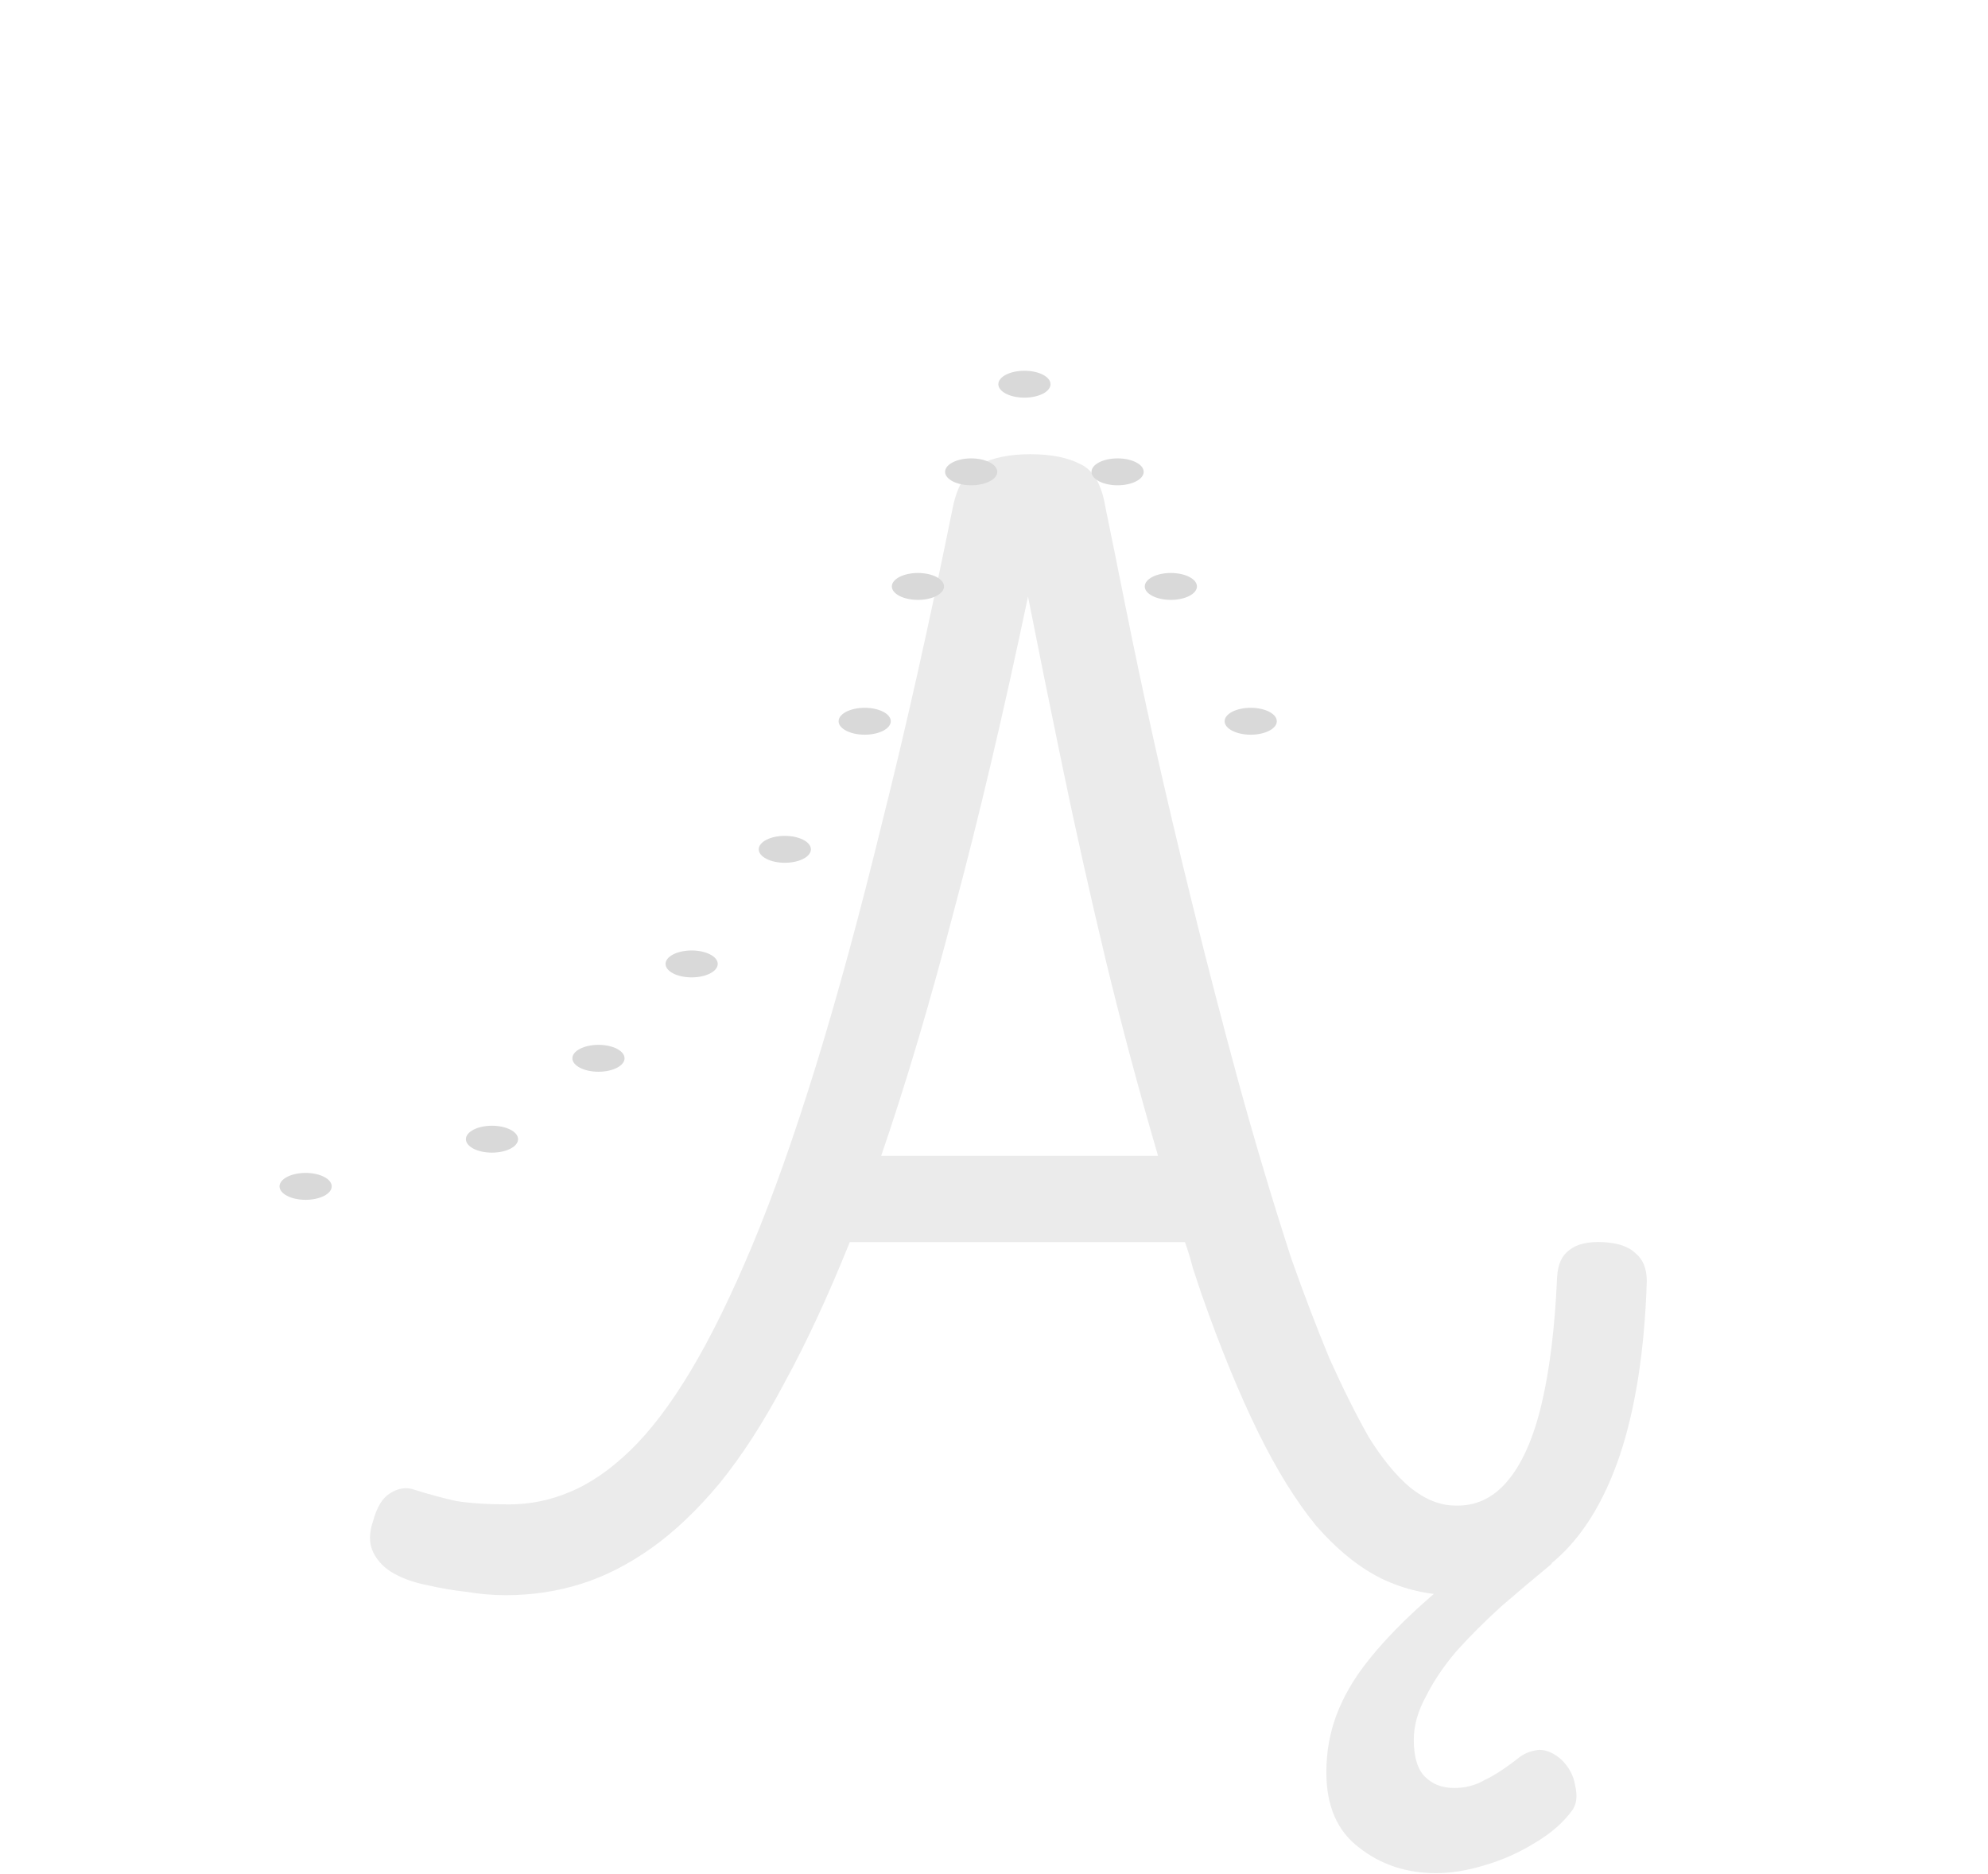
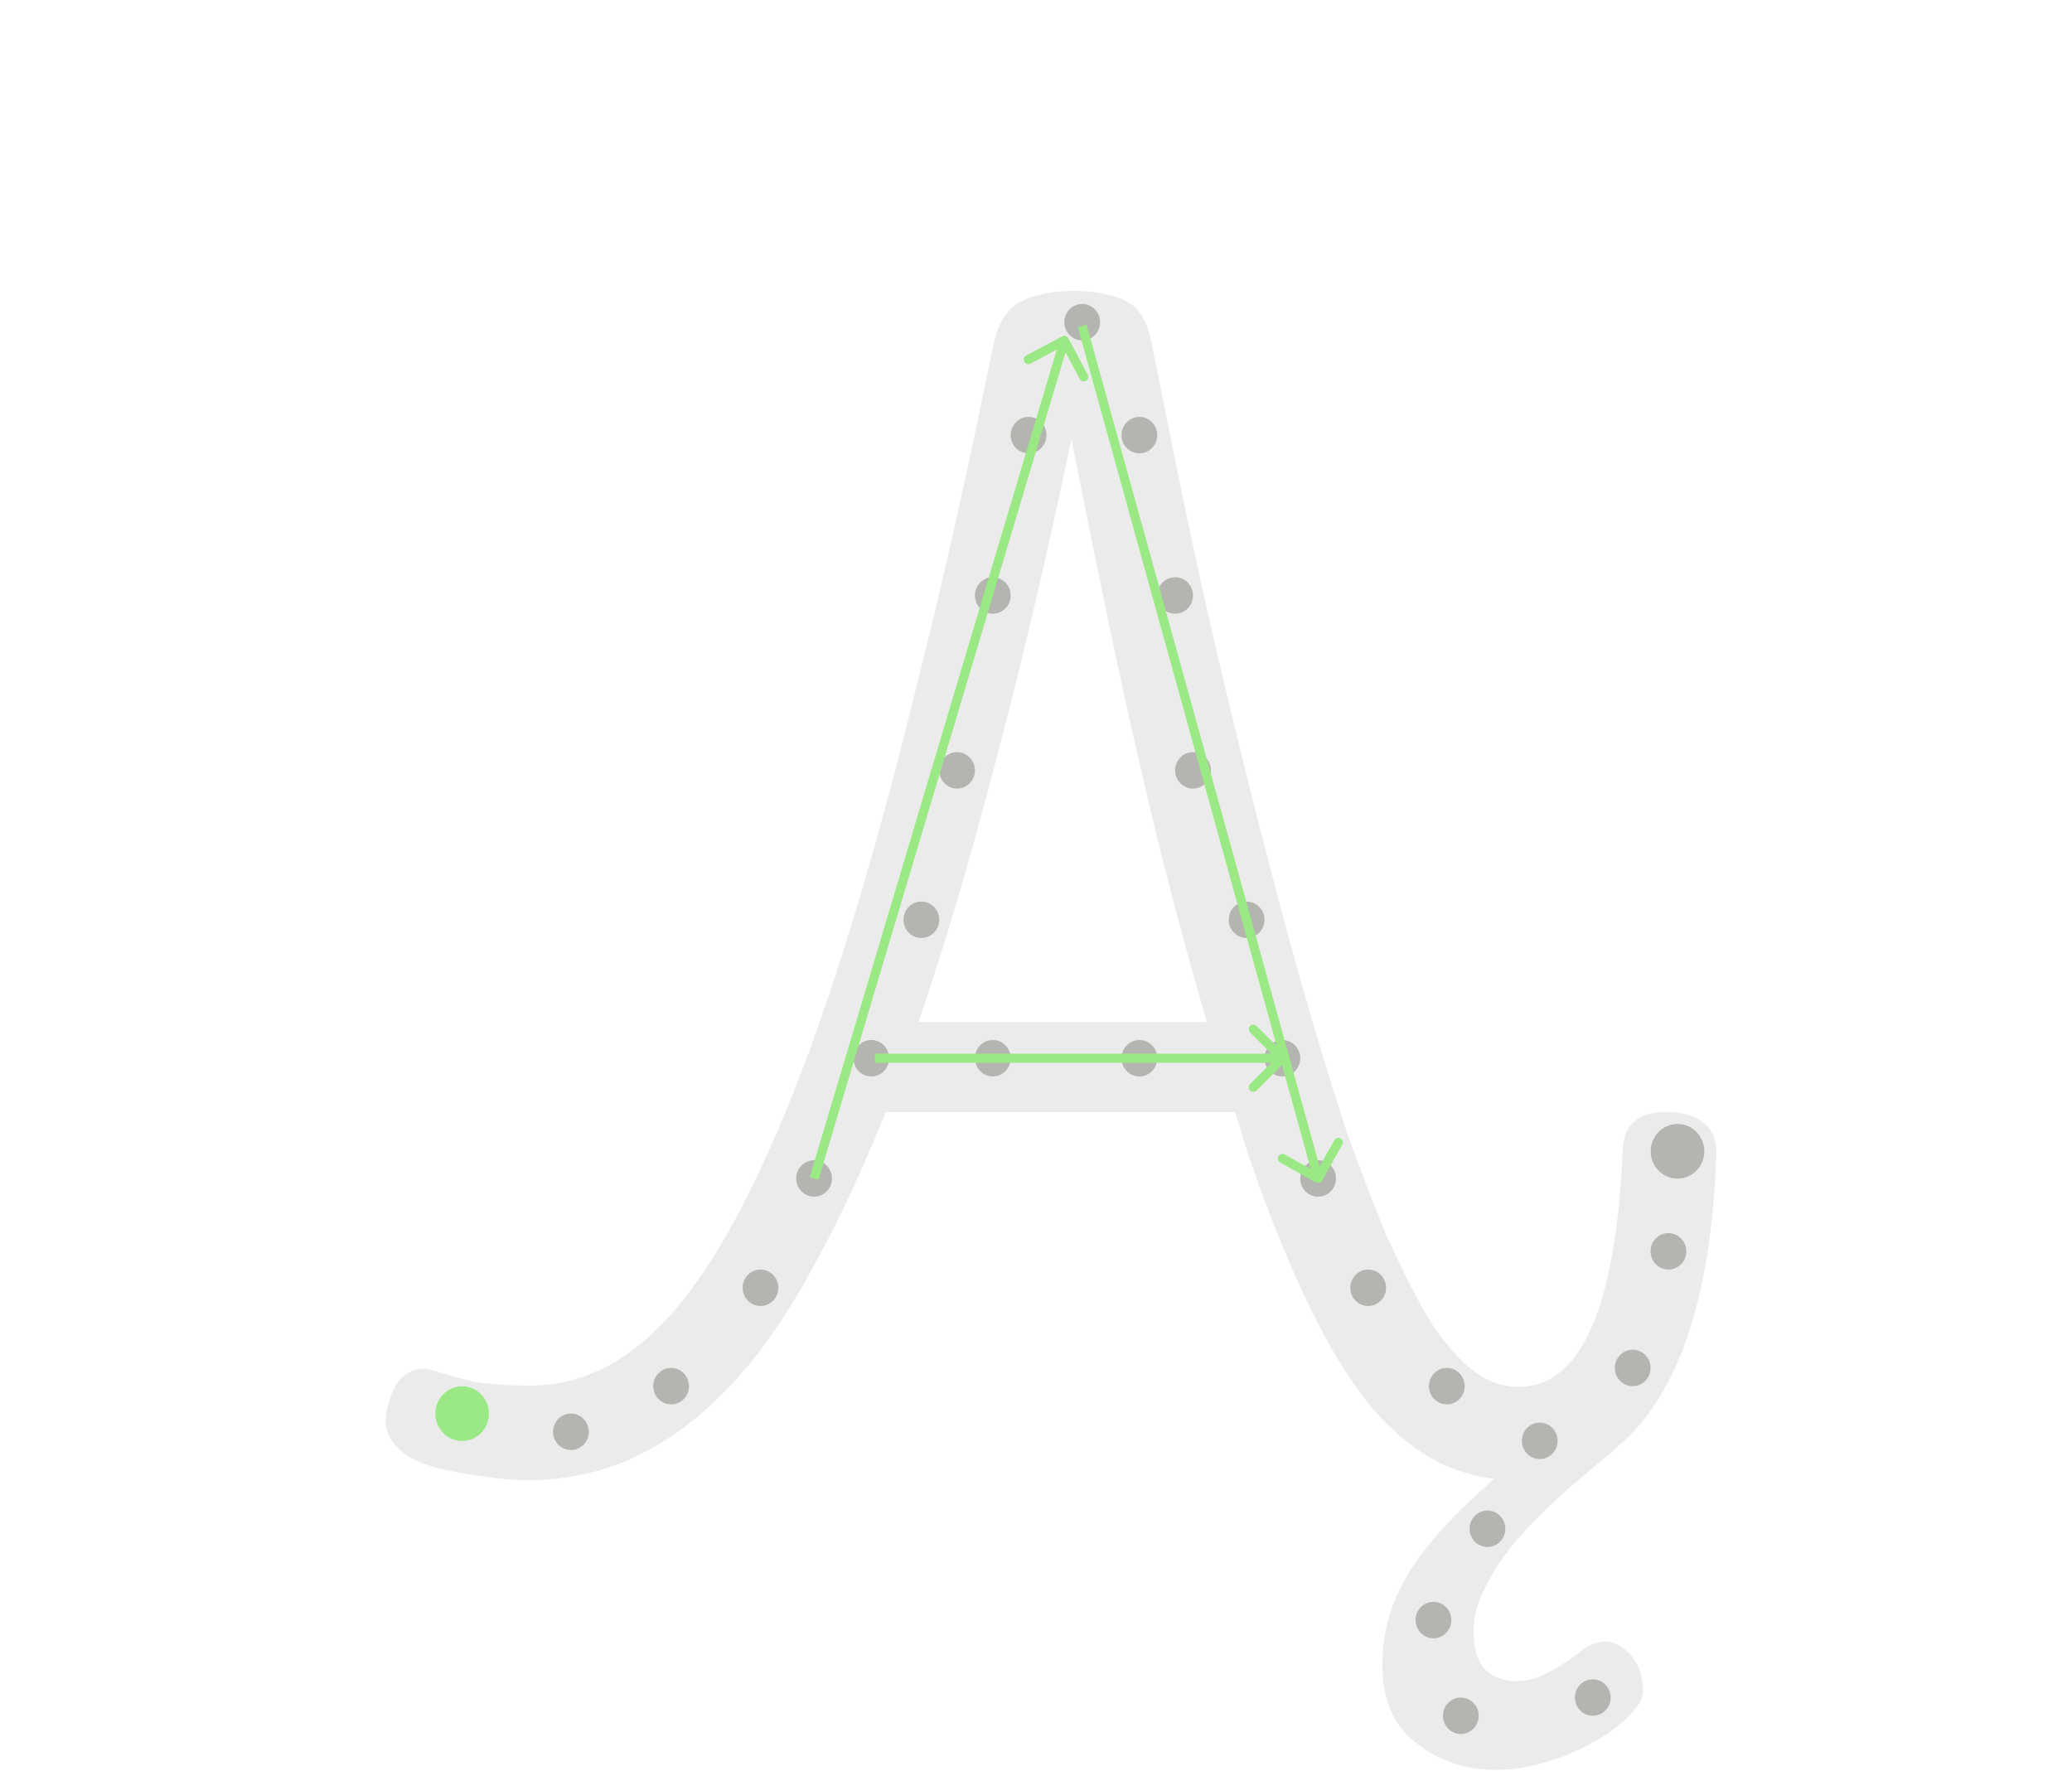
- <svg xmlns="http://www.w3.org/2000/svg" width="227" height="214" viewBox="0 0 227 214" fill="none">
-   <path d="M57.736 182.176C56.285 182.176 54.791 182.048 53.255 181.792C51.719 181.621 50.226 181.365 48.776 181.024C47.41 180.768 46.173 180.341 45.063 179.744C43.954 179.147 43.144 178.336 42.632 177.312C42.12 176.288 42.12 175.051 42.632 173.6C43.058 172.064 43.698 171.04 44.551 170.528C45.49 169.931 46.429 169.803 47.367 170.144C48.989 170.656 50.568 171.083 52.103 171.424C53.725 171.68 55.73 171.808 58.12 171.808C60.509 171.808 62.813 171.339 65.031 170.4C67.335 169.461 69.639 167.883 71.944 165.664C74.248 163.445 76.552 160.416 78.856 156.576C81.159 152.736 83.506 147.957 85.895 142.24C88.285 136.523 90.717 129.653 93.192 121.632C95.666 113.611 98.183 104.352 100.744 93.856C103.389 83.36 106.077 71.371 108.808 57.888C109.32 55.413 110.344 53.792 111.88 53.024C113.416 52.256 115.336 51.872 117.64 51.872C120.029 51.872 121.949 52.256 123.4 53.024C124.85 53.707 125.789 55.328 126.216 57.888C126.813 60.789 127.581 64.587 128.52 69.28C129.458 73.973 130.568 79.221 131.848 85.024C133.128 90.741 134.578 96.885 136.2 103.456C137.821 110.027 139.57 116.768 141.448 123.68C143.325 130.507 145.33 137.205 147.464 143.776C148.914 147.872 150.365 151.669 151.816 155.168C153.352 158.581 154.845 161.568 156.296 164.128C157.832 166.603 159.41 168.523 161.032 169.888C162.738 171.253 164.445 171.936 166.152 171.936C168.456 172.021 170.418 171.125 172.04 169.248C173.746 167.285 175.069 164.341 176.008 160.416C176.946 156.491 177.544 151.627 177.8 145.824C177.885 144.373 178.354 143.349 179.208 142.752C180.061 142.069 181.341 141.771 183.048 141.856C184.754 141.941 185.992 142.368 186.76 143.136C187.613 143.819 188.04 144.885 188.04 146.336C187.784 154.187 186.76 160.8 184.968 166.176C183.176 171.467 180.701 175.477 177.544 178.208C174.386 180.853 170.589 182.176 166.152 182.176C163.165 182.176 160.349 181.536 157.704 180.256C155.144 178.976 152.669 176.971 150.28 174.24C147.976 171.424 145.757 167.84 143.624 163.488C141.49 159.136 139.357 153.931 137.224 147.872C136.882 146.848 136.541 145.824 136.2 144.8C135.944 143.776 135.645 142.795 135.304 141.856H97.031C94.557 148 92.082 153.333 89.608 157.856C87.218 162.379 84.743 166.219 82.183 169.376C79.624 172.448 77.021 174.923 74.376 176.8C71.73 178.677 69.042 180.043 66.311 180.896C63.581 181.749 60.722 182.176 57.736 182.176ZM100.616 132H132.232C130.013 124.405 128.008 116.896 126.216 109.472C124.424 101.963 122.802 94.709 121.352 87.712C119.901 80.715 118.578 74.187 117.384 68.128C114.568 81.525 111.752 93.472 108.936 103.968C106.205 114.464 103.432 123.808 100.616 132ZM163.994 213.92C160.58 213.92 157.636 212.939 155.161 210.976C152.687 209.099 151.45 206.24 151.45 202.4C151.45 200.096 151.833 197.92 152.601 195.872C153.369 193.824 154.521 191.819 156.057 189.856C157.594 187.893 159.471 185.888 161.69 183.84C163.823 181.877 166.34 179.787 169.242 177.568L177.178 177.44V178.592C175.215 180.213 173.295 181.835 171.418 183.456C169.54 185.163 167.834 186.869 166.298 188.576C164.847 190.283 163.695 191.989 162.842 193.696C161.903 195.403 161.434 197.067 161.434 198.688C161.434 200.651 161.86 202.059 162.714 202.912C163.567 203.765 164.676 204.192 166.042 204.192C167.322 204.192 168.474 203.893 169.498 203.296C170.607 202.784 171.972 201.888 173.594 200.608C174.191 200.181 174.916 199.925 175.77 199.84C176.623 199.84 177.476 200.224 178.33 200.992C179.183 201.845 179.695 202.827 179.866 203.936C180.122 205.045 180.036 205.941 179.61 206.624C178.586 208.075 177.135 209.355 175.258 210.464C173.466 211.573 171.546 212.427 169.498 213.024C167.535 213.621 165.7 213.92 163.994 213.92Z" fill="black" opacity="0.08" />
-   <ellipse cx="34.898" cy="135.487" rx="2.979" ry="1.536" fill="#D9D9D9" />
-   <ellipse cx="56.177" cy="130.098" rx="2.979" ry="1.536" fill="#D9D9D9" />
-   <ellipse cx="68.336" cy="120.86" rx="2.979" ry="1.536" fill="#D9D9D9" />
-   <ellipse cx="78.976" cy="110.083" rx="2.979" ry="1.536" fill="#D9D9D9" />
-   <ellipse cx="89.615" cy="96.995" rx="2.979" ry="1.536" fill="#D9D9D9" />
-   <ellipse cx="98.735" cy="82.369" rx="2.979" ry="1.536" fill="#D9D9D9" />
-   <ellipse cx="104.815" cy="66.972" rx="2.979" ry="1.536" fill="#D9D9D9" />
-   <ellipse cx="110.894" cy="53.885" rx="2.979" ry="1.536" fill="#D9D9D9" />
-   <ellipse cx="116.974" cy="43.877" rx="2.979" ry="1.536" fill="#D9D9D9" />
-   <ellipse cx="127.614" cy="53.885" rx="2.979" ry="1.536" fill="#D9D9D9" />
-   <ellipse cx="133.693" cy="66.972" rx="2.979" ry="1.536" fill="#D9D9D9" />
-   <ellipse cx="142.813" cy="82.369" rx="2.979" ry="1.536" fill="#D9D9D9" />
+ <svg xmlns="http://www.w3.org/2000/svg" width="227" height="194" viewBox="0 0 227 194" fill="none">
+   <path d="M57.734 162.176C56.283 162.176 54.79 162.048 53.254 161.792C51.718 161.621 50.225 161.365 48.774 161.024C47.409 160.768 46.171 160.341 45.062 159.744C43.953 159.147 43.142 158.336 42.63 157.312C42.118 156.288 42.118 155.051 42.63 153.6C43.057 152.064 43.697 151.04 44.55 150.528C45.489 149.931 46.427 149.803 47.366 150.144C48.987 150.656 50.566 151.083 52.102 151.424C53.723 151.68 55.729 151.808 58.118 151.808C60.507 151.808 62.811 151.339 65.03 150.4C67.334 149.461 69.638 147.883 71.942 145.664C74.246 143.445 76.55 140.416 78.854 136.576C81.158 132.736 83.505 127.957 85.894 122.24C88.283 116.523 90.715 109.653 93.19 101.632C95.665 93.611 98.182 84.352 100.742 73.856C103.387 63.36 106.075 51.371 108.806 37.888C109.318 35.413 110.342 33.792 111.878 33.024C113.414 32.256 115.334 31.872 117.638 31.872C120.027 31.872 121.947 32.256 123.398 33.024C124.849 33.707 125.787 35.328 126.214 37.888C126.811 40.789 127.579 44.587 128.518 49.28C129.457 53.973 130.566 59.221 131.846 65.024C133.126 70.741 134.577 76.885 136.198 83.456C137.819 90.027 139.569 96.768 141.446 103.68C143.323 110.507 145.329 117.205 147.462 123.776C148.913 127.872 150.363 131.669 151.814 135.168C153.35 138.581 154.843 141.568 156.294 144.128C157.83 146.603 159.409 148.523 161.03 149.888C162.737 151.253 164.443 151.936 166.15 151.936C168.454 152.021 170.417 151.125 172.038 149.248C173.745 147.285 175.067 144.341 176.006 140.416C176.945 136.491 177.542 131.627 177.798 125.824C177.883 124.373 178.353 123.349 179.206 122.752C180.059 122.069 181.339 121.771 183.046 121.856C184.753 121.941 185.99 122.368 186.758 123.136C187.611 123.819 188.038 124.885 188.038 126.336C187.782 134.187 186.758 140.8 184.966 146.176C183.174 151.467 180.699 155.477 177.542 158.208C174.385 160.853 170.587 162.176 166.15 162.176C163.163 162.176 160.347 161.536 157.702 160.256C155.142 158.976 152.667 156.971 150.278 154.24C147.974 151.424 145.755 147.84 143.622 143.488C141.489 139.136 139.355 133.931 137.222 127.872C136.881 126.848 136.539 125.824 136.198 124.8C135.942 123.776 135.643 122.795 135.302 121.856H97.03C94.555 128 92.081 133.333 89.606 137.856C87.217 142.379 84.742 146.219 82.182 149.376C79.622 152.448 77.019 154.923 74.374 156.8C71.729 158.677 69.041 160.043 66.31 160.896C63.579 161.749 60.721 162.176 57.734 162.176ZM100.614 112H132.23C130.011 104.405 128.006 96.896 126.214 89.472C124.422 81.963 122.801 74.709 121.35 67.712C119.899 60.715 118.577 54.187 117.382 48.128C114.566 61.525 111.75 73.472 108.934 83.968C106.203 94.464 103.43 103.808 100.614 112ZM163.992 193.92C160.579 193.92 157.635 192.939 155.16 190.976C152.685 189.099 151.448 186.24 151.448 182.4C151.448 180.096 151.832 177.92 152.6 175.872C153.368 173.824 154.52 171.819 156.056 169.856C157.592 167.893 159.469 165.888 161.688 163.84C163.821 161.877 166.339 159.787 169.24 157.568L177.176 157.44V158.592C175.213 160.213 173.293 161.835 171.416 163.456C169.539 165.163 167.832 166.869 166.296 168.576C164.845 170.283 163.693 171.989 162.84 173.696C161.901 175.403 161.432 177.067 161.432 178.688C161.432 180.651 161.859 182.059 162.712 182.912C163.565 183.765 164.675 184.192 166.04 184.192C167.32 184.192 168.472 183.893 169.496 183.296C170.605 182.784 171.971 181.888 173.592 180.608C174.189 180.181 174.915 179.925 175.768 179.84C176.621 179.84 177.475 180.224 178.328 180.992C179.181 181.845 179.693 182.827 179.864 183.936C180.12 185.045 180.035 185.941 179.608 186.624C178.584 188.075 177.133 189.355 175.256 190.464C173.464 191.573 171.544 192.427 169.496 193.024C167.533 193.621 165.699 193.92 163.992 193.92Z" fill="black" opacity="0.08" />
+   <g opacity="0.8">
+     <ellipse cx="2.937" cy="2.994" rx="2.937" ry="2.994" transform="matrix(0.999985 -0.00541808 0.00560947 0.999984 47.6772 151.908)" fill="#86E96A" />
+     <ellipse cx="2.937" cy="2.994" rx="2.937" ry="2.994" transform="matrix(0.999984 -0.00561999 0.00540794 0.999985 180.829 123.164)" fill="#A6A6A1" />
+     <ellipse cx="62.548" cy="156.873" rx="1.958" ry="1.996" fill="#A6A6A1" />
+     <ellipse cx="73.524" cy="151.875" rx="1.958" ry="1.996" fill="#A6A6A1" />
+     <ellipse cx="83.315" cy="141.096" rx="1.958" ry="1.996" fill="#A6A6A1" />
+     <path d="M91.147 129.119C91.147 130.221 90.271 131.115 89.189 131.115C88.108 131.115 87.231 130.221 87.231 129.119C87.231 128.017 88.108 127.123 89.189 127.123C90.271 127.123 91.147 128.017 91.147 129.119Z" fill="#A6A6A1" />
+     <ellipse cx="140.492" cy="115.945" rx="1.958" ry="1.996" fill="#A6A6A1" />
+     <ellipse cx="144.408" cy="129.119" rx="1.958" ry="1.996" fill="#A6A6A1" />
+     <ellipse cx="149.891" cy="141.096" rx="1.958" ry="1.996" fill="#A6A6A1" />
+     <ellipse cx="158.507" cy="151.875" rx="1.958" ry="1.996" fill="#A6A6A1" />
+     <path d="M170.647 157.864C170.647 158.966 169.77 159.86 168.689 159.86C167.607 159.86 166.731 158.966 166.731 157.864C166.731 156.761 167.607 155.867 168.689 155.867C169.77 155.867 170.647 156.761 170.647 157.864Z" fill="#A6A6A1" />
+     <path d="M164.916 167.5C164.916 168.602 164.04 169.496 162.958 169.496C161.877 169.496 161 168.602 161 167.5C161 166.398 161.877 165.504 162.958 165.504C164.04 165.504 164.916 166.398 164.916 167.5Z" fill="#A6A6A1" />
+     <path d="M162 187.988C162 189.091 161.123 189.985 160.042 189.985C158.96 189.985 158.084 189.091 158.084 187.988C158.084 186.886 158.96 185.992 160.042 185.992C161.123 185.992 162 186.886 162 187.988Z" fill="#A6A6A1" />
+     <path d="M176.458 185.992C176.458 187.095 175.581 187.988 174.5 187.988C173.419 187.988 172.542 187.095 172.542 185.992C172.542 184.89 173.419 183.996 174.5 183.996C175.581 183.996 176.458 184.89 176.458 185.992Z" fill="#A6A6A1" />
+     <path d="M159 177.504C159 178.606 158.123 179.5 157.042 179.5C155.96 179.5 155.084 178.606 155.084 177.504C155.084 176.401 155.96 175.508 157.042 175.508C158.123 175.508 159 176.401 159 177.504Z" fill="#A6A6A1" />
+     <ellipse cx="178.871" cy="149.879" rx="1.958" ry="1.996" fill="#A6A6A1" />
+     <ellipse cx="182.787" cy="137.103" rx="1.958" ry="1.996" fill="#A6A6A1" />
+     <ellipse cx="95.455" cy="115.945" rx="1.958" ry="1.996" fill="#A6A6A1" />
+     <ellipse cx="108.77" cy="115.945" rx="1.958" ry="1.996" fill="#A6A6A1" />
+     <ellipse cx="124.827" cy="115.945" rx="1.958" ry="1.996" fill="#A6A6A1" />
+     <ellipse cx="100.938" cy="100.774" rx="1.958" ry="1.996" fill="#A6A6A1" />
+     <ellipse cx="104.854" cy="84.405" rx="1.958" ry="1.996" fill="#A6A6A1" />
+     <ellipse cx="108.77" cy="65.243" rx="1.958" ry="1.996" fill="#A6A6A1" />
+     <ellipse cx="112.687" cy="47.676" rx="1.958" ry="1.996" fill="#A6A6A1" />
+     <ellipse cx="118.561" cy="35.301" rx="1.958" ry="1.996" fill="#A6A6A1" />
+     <ellipse cx="124.827" cy="47.676" rx="1.958" ry="1.996" fill="#A6A6A1" />
+     <ellipse cx="128.743" cy="65.243" rx="1.958" ry="1.996" fill="#A6A6A1" />
+     <ellipse cx="130.702" cy="84.405" rx="1.958" ry="1.996" fill="#A6A6A1" />
+     <ellipse cx="136.576" cy="100.774" rx="1.958" ry="1.996" fill="#A6A6A1" />
+     <path d="M117.042 37.062C116.911 36.818 116.609 36.724 116.366 36.853L112.417 38.959C112.175 39.088 112.084 39.392 112.215 39.637C112.345 39.882 112.648 39.975 112.89 39.846L116.401 37.974L118.293 41.522C118.424 41.767 118.726 41.861 118.968 41.732C119.211 41.603 119.301 41.299 119.171 41.054L117.042 37.062ZM89.189 129.119L89.667 129.267L117.081 37.445L116.603 37.297L116.125 37.148L88.712 128.971L89.189 129.119Z" fill="#86E96A" />
+     <path d="M144.163 129.557C144.402 129.692 144.707 129.604 144.842 129.362L147.052 125.416C147.187 125.174 147.103 124.869 146.863 124.735C146.624 124.6 146.319 124.688 146.184 124.93L144.22 128.438L140.747 126.493C140.507 126.359 140.203 126.446 140.068 126.688C139.932 126.931 140.016 127.236 140.256 127.37L144.163 129.557ZM118.561 35.7L118.081 35.838L143.928 129.257L144.408 129.119L144.889 128.981L119.042 35.562L118.561 35.7Z" fill="#86E96A" />
+     <path d="M140.846 116.298C141.041 116.103 141.041 115.786 140.846 115.591L137.664 112.409C137.468 112.214 137.152 112.214 136.956 112.409C136.761 112.604 136.761 112.921 136.956 113.116L139.785 115.944L136.956 118.773C136.761 118.968 136.761 119.285 136.956 119.48C137.152 119.675 137.468 119.675 137.664 119.48L140.846 116.298ZM95.847 115.944V116.444H140.492V115.944V115.444H95.847V115.944Z" fill="#86E96A" />
+   </g>
</svg>
